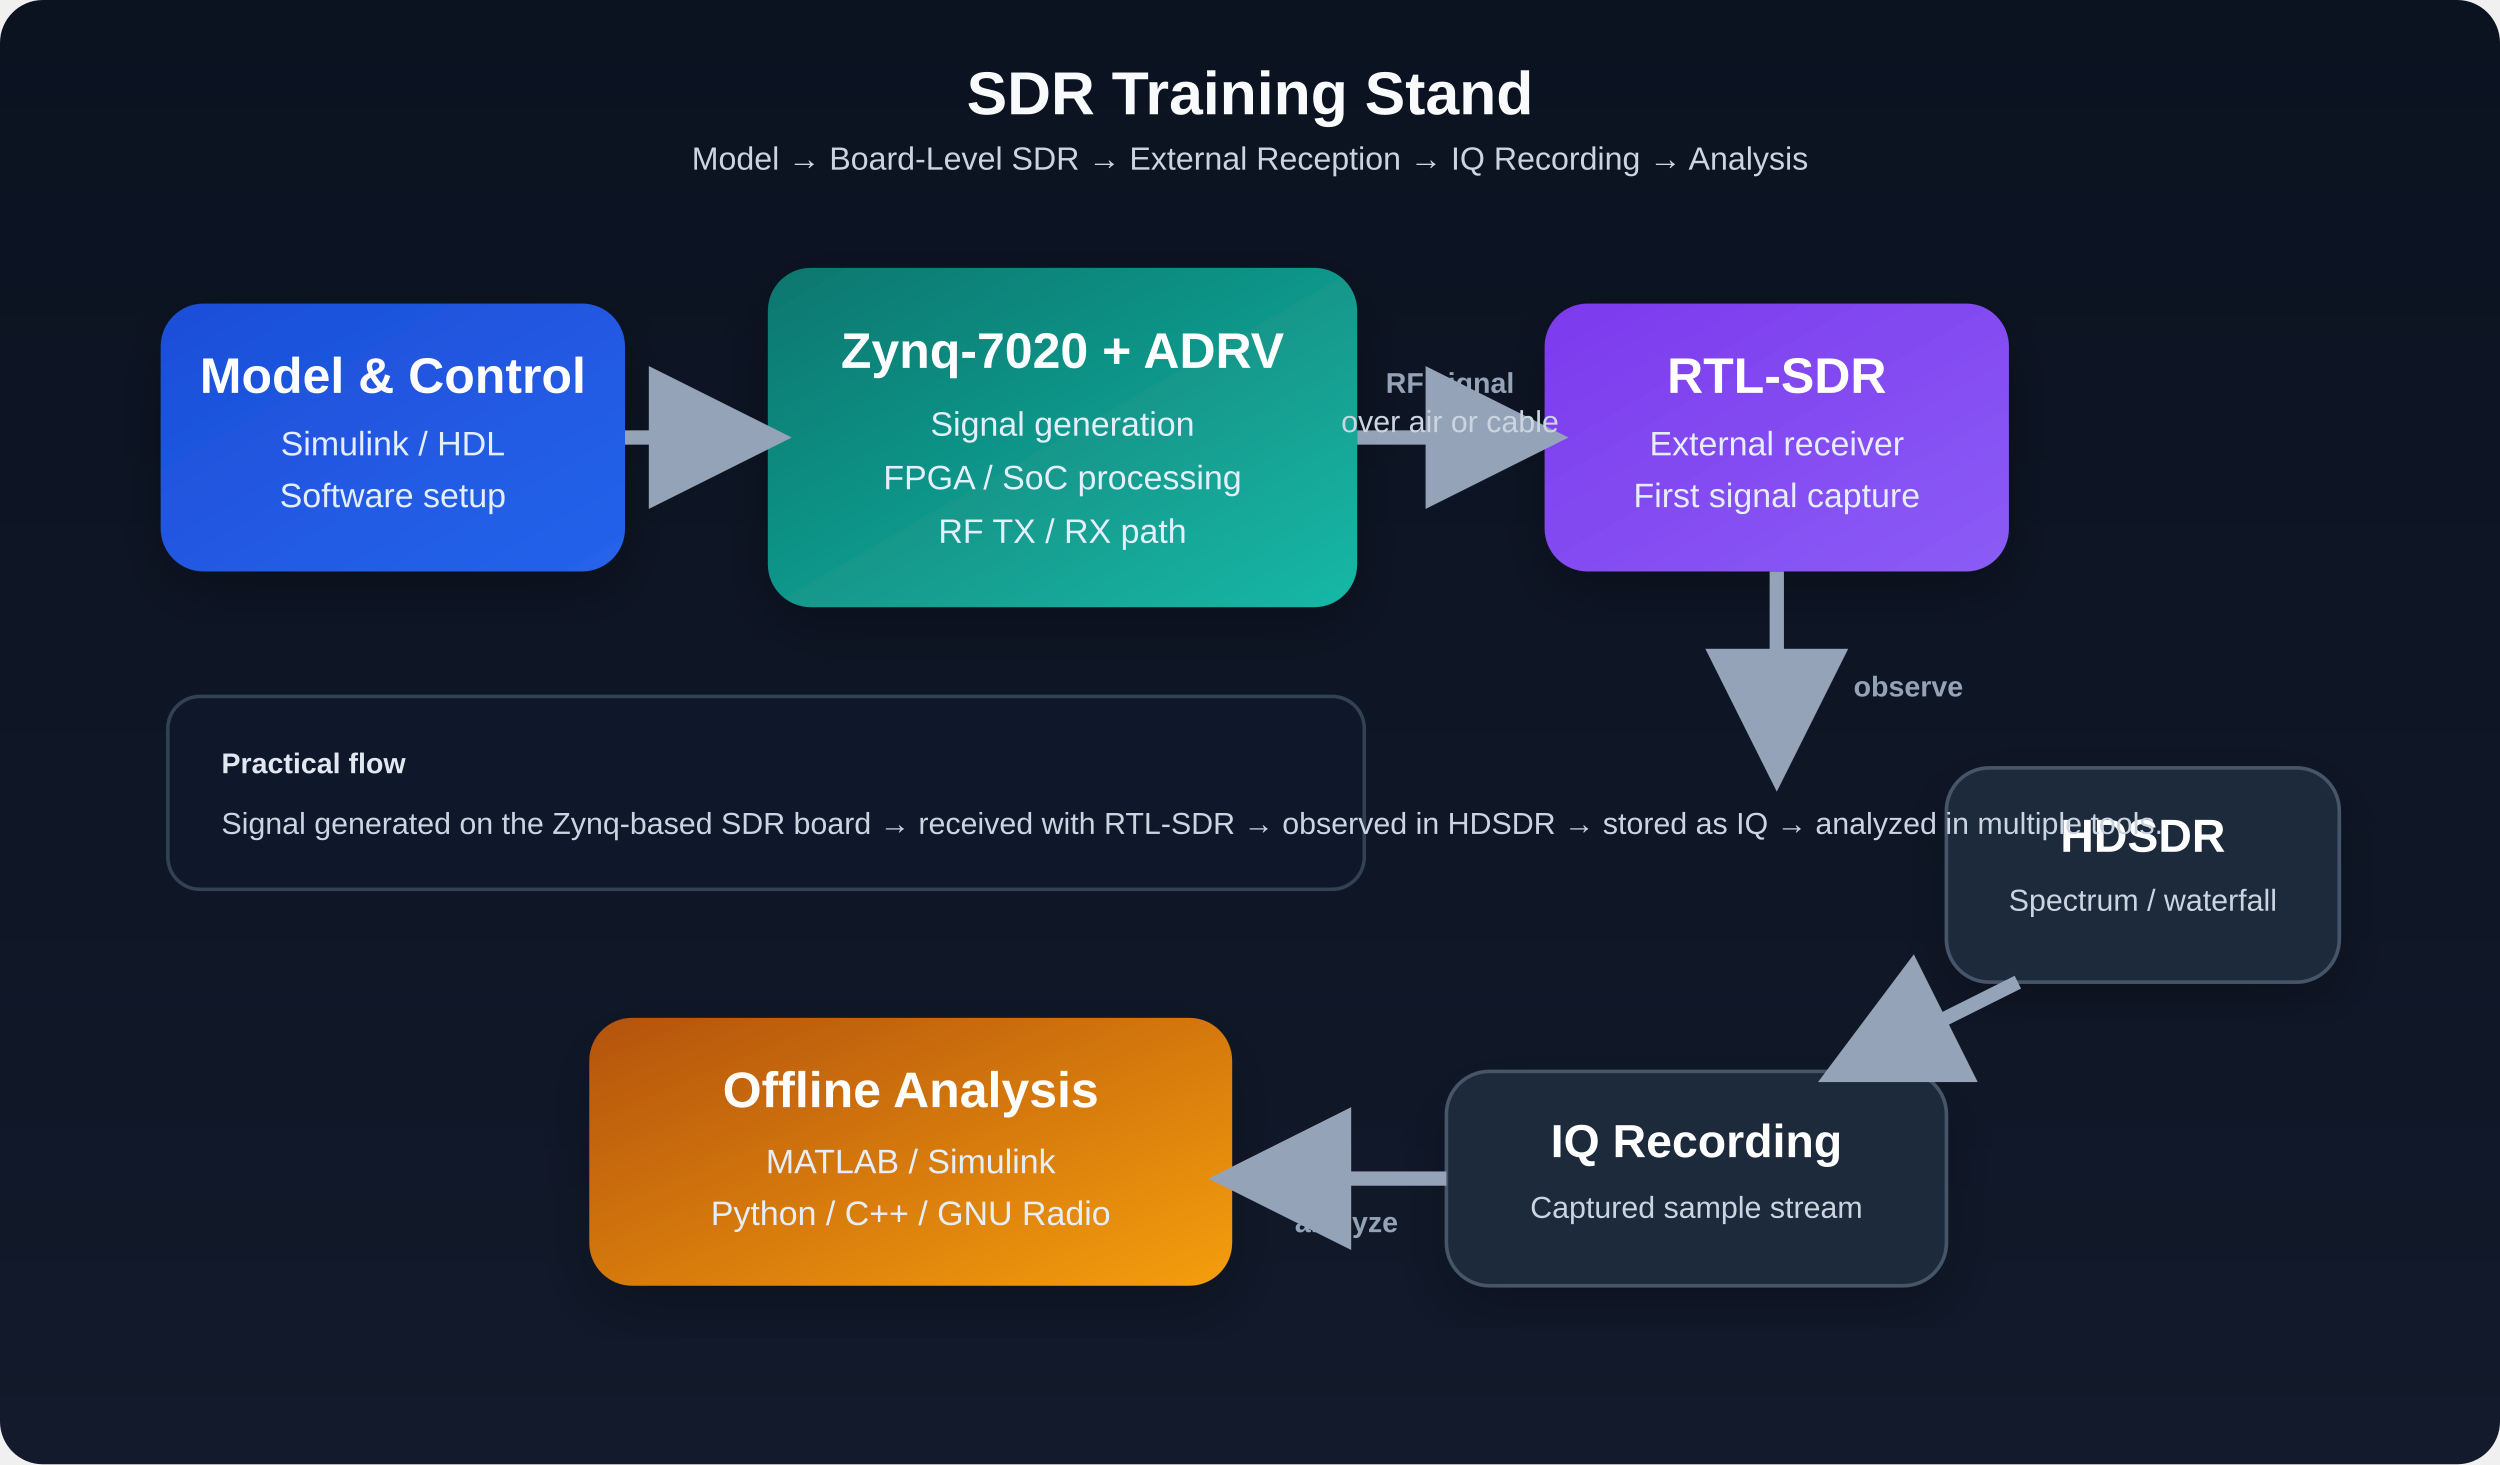
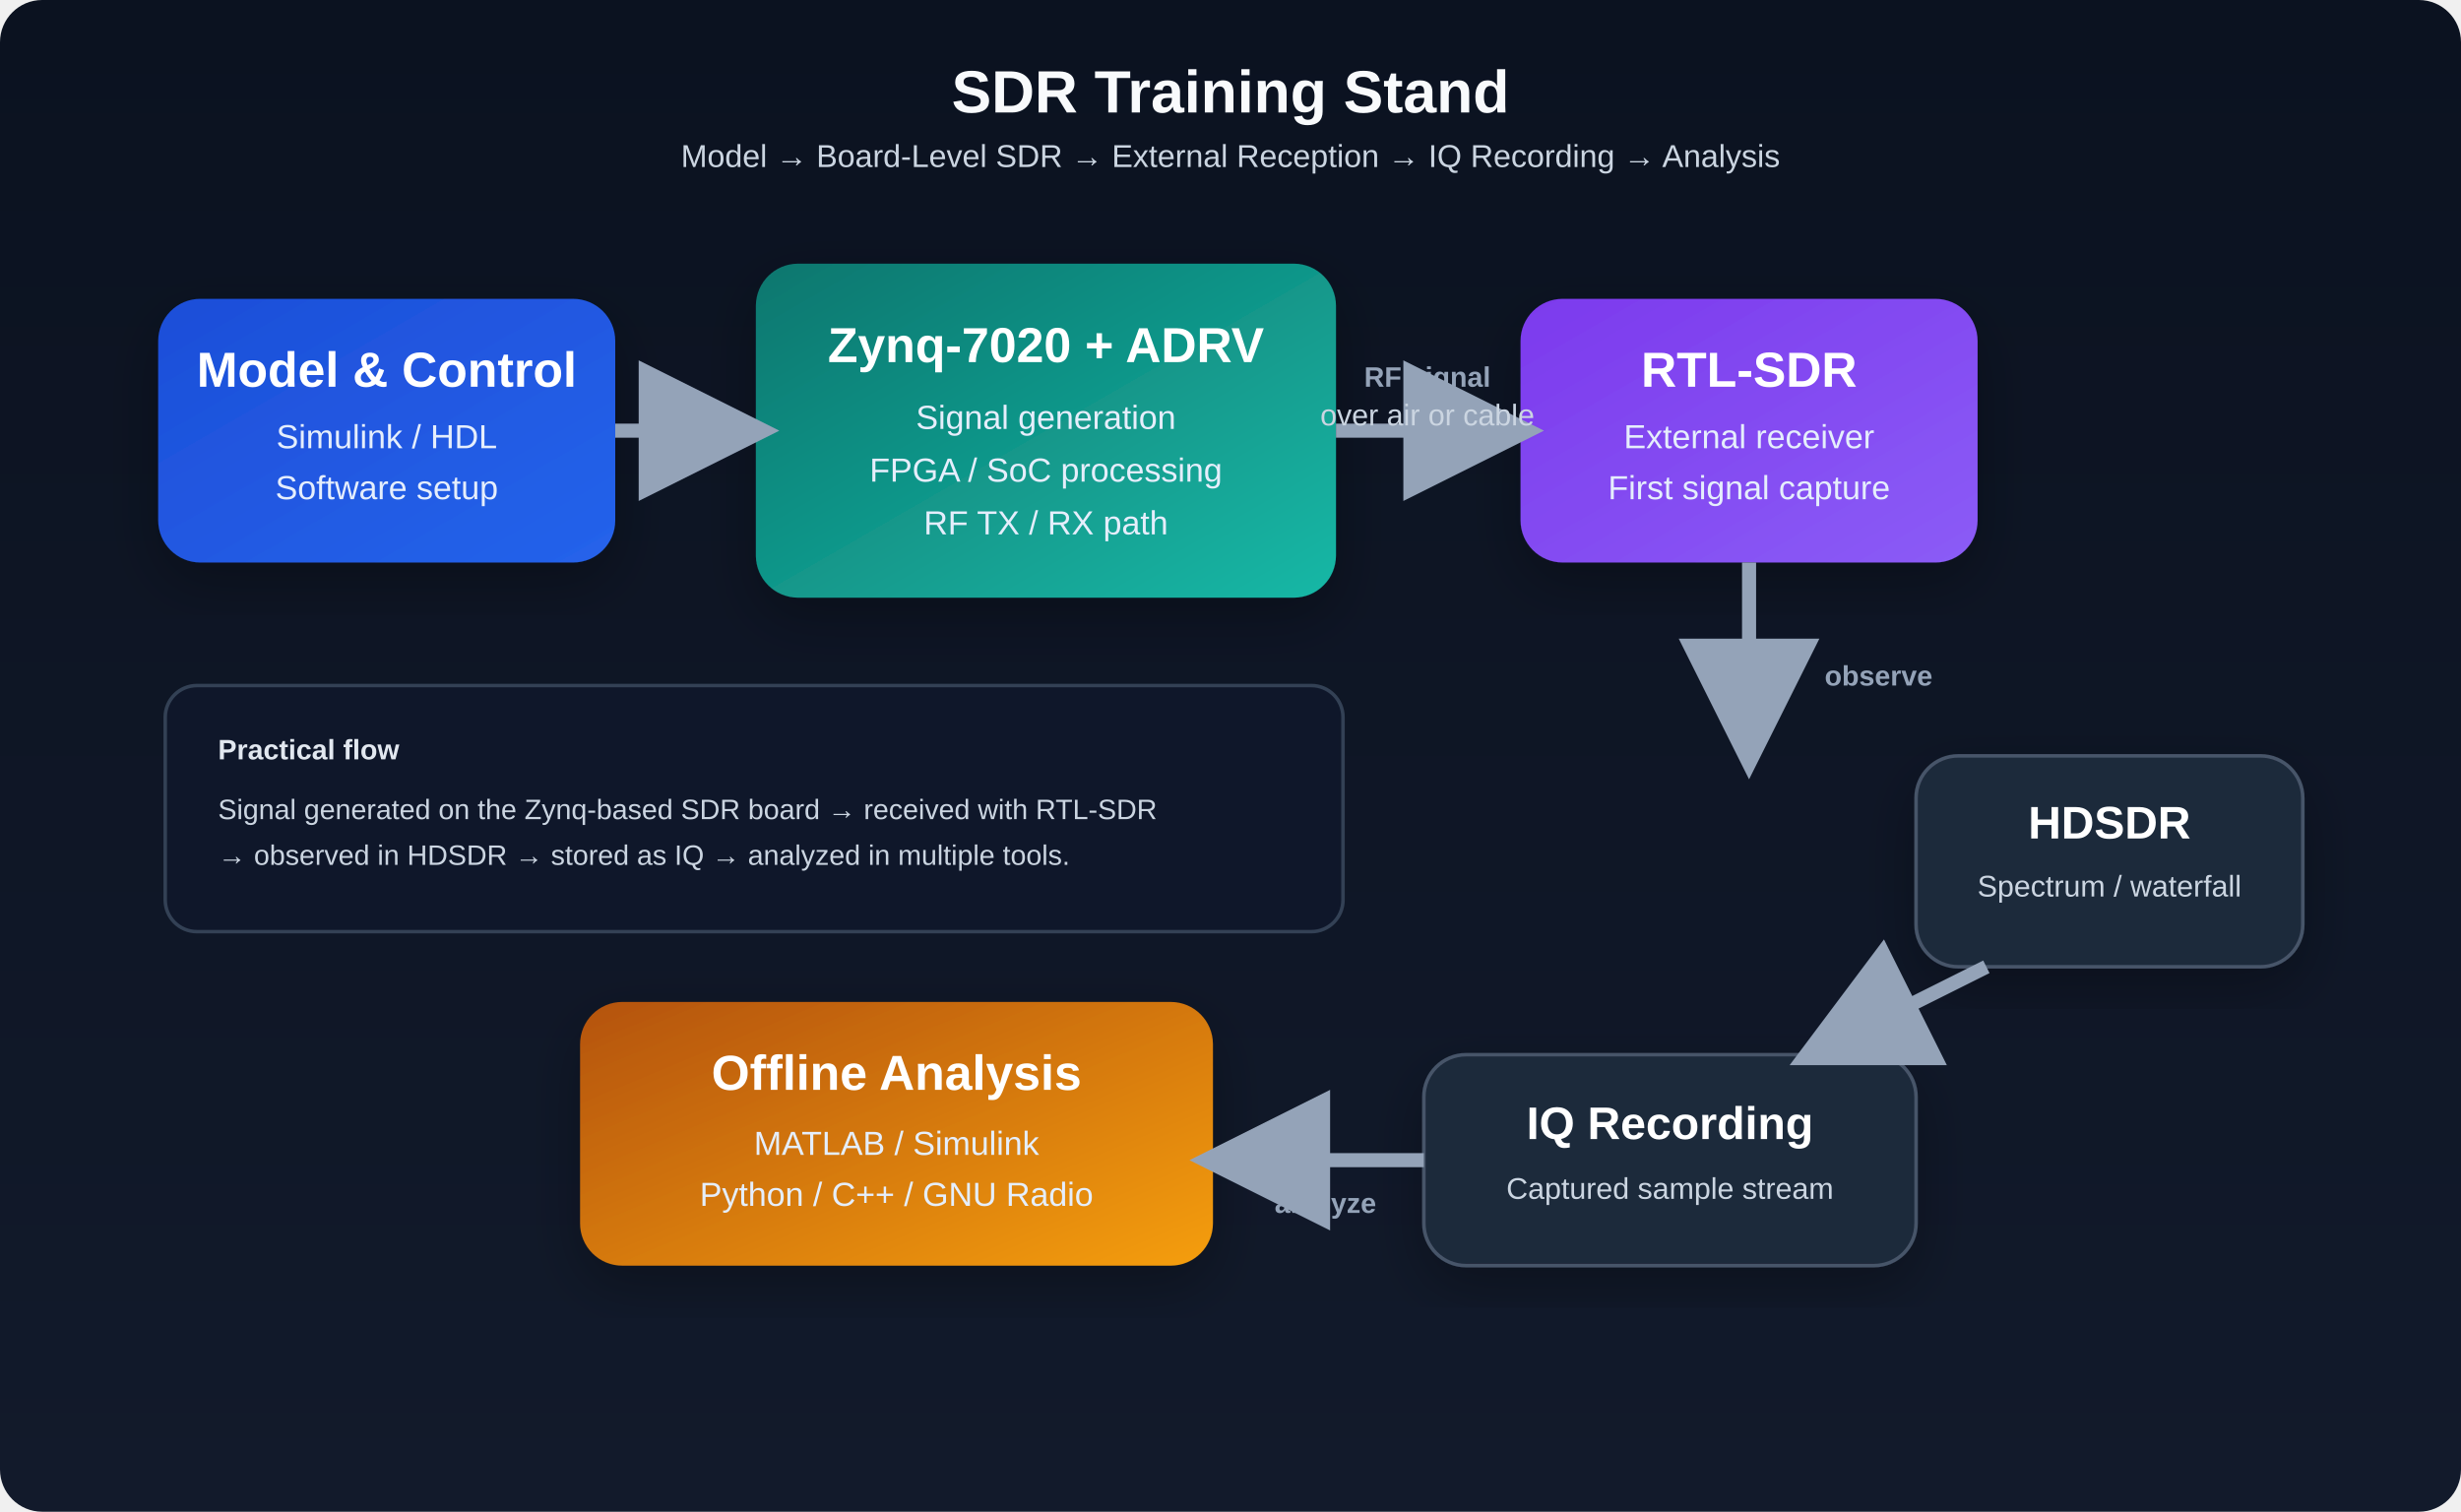
- <svg xmlns="http://www.w3.org/2000/svg" width="1400" height="820" viewBox="0 0 1400 820" role="img" aria-label="SDR training stand diagram">
+ <svg xmlns="http://www.w3.org/2000/svg" width="1400" height="860" viewBox="0 0 1400 860" role="img" aria-label="SDR training stand diagram">
  <defs>
    <linearGradient id="bg" x1="0" y1="0" x2="0" y2="1">
      <stop offset="0%" stop-color="#0b1220" />
      <stop offset="100%" stop-color="#121a2b" />
    </linearGradient>
    <linearGradient id="box1" x1="0" y1="0" x2="1" y2="1">
      <stop offset="0%" stop-color="#1d4ed8" />
      <stop offset="100%" stop-color="#2563eb" />
    </linearGradient>
    <linearGradient id="box2" x1="0" y1="0" x2="1" y2="1">
      <stop offset="0%" stop-color="#0f766e" />
      <stop offset="100%" stop-color="#14b8a6" />
    </linearGradient>
    <linearGradient id="box3" x1="0" y1="0" x2="1" y2="1">
      <stop offset="0%" stop-color="#7c3aed" />
      <stop offset="100%" stop-color="#8b5cf6" />
    </linearGradient>
    <linearGradient id="box4" x1="0" y1="0" x2="1" y2="1">
      <stop offset="0%" stop-color="#b45309" />
      <stop offset="100%" stop-color="#f59e0b" />
    </linearGradient>
    <filter id="shadow" x="-20%" y="-20%" width="140%" height="140%">
      <feDropShadow dx="0" dy="12" stdDeviation="16" flood-color="#000000" flood-opacity="0.28" />
    </filter>
    <marker id="arrow" viewBox="0 0 12 12" refX="10" refY="6" markerWidth="10" markerHeight="10" orient="auto-start-reverse">
      <path d="M 0 0 L 12 6 L 0 12 z" fill="#94a3b8" />
    </marker>
    <style>
      .title{font:700 34px Arial, Helvetica, sans-serif; fill:#f8fafc}
      .subtitle{font:400 18px Arial, Helvetica, sans-serif; fill:#cbd5e1}
      .boxTitle{font:700 28px Arial, Helvetica, sans-serif; fill:#ffffff}
      .boxText{font:400 19px Arial, Helvetica, sans-serif; fill:#e5eefc}
      .small{font:400 17px Arial, Helvetica, sans-serif; fill:#cbd5e1}
      .tag{font:700 16px Arial, Helvetica, sans-serif; fill:#e2e8f0}
      .arrowLabel{font:700 16px Arial, Helvetica, sans-serif; fill:#94a3b8}
+       .flowText{font:400 16px Arial, Helvetica, sans-serif; fill:#cbd5e1}
    </style>
  </defs>
-   <rect width="1400" height="820" fill="url(#bg)" rx="24" />
+   <rect width="1400" height="860" fill="url(#bg)" rx="24" />
  <text x="700" y="64" text-anchor="middle" class="title">SDR Training Stand</text>
  <text x="700" y="95" text-anchor="middle" class="subtitle">Model → Board-Level SDR → External Reception → IQ Recording → Analysis</text>
  <rect x="90" y="170" width="260" height="150" rx="24" fill="url(#box1)" filter="url(#shadow)" />
  <text x="220" y="220" text-anchor="middle" class="boxTitle">Model &amp; Control</text>
  <text x="220" y="255" text-anchor="middle" class="boxText">Simulink / HDL</text>
  <text x="220" y="284" text-anchor="middle" class="boxText">Software setup</text>
  <rect x="430" y="150" width="330" height="190" rx="24" fill="url(#box2)" filter="url(#shadow)" />
  <text x="595" y="206" text-anchor="middle" class="boxTitle">Zynq-7020 + ADRV</text>
  <text x="595" y="244" text-anchor="middle" class="boxText">Signal generation</text>
  <text x="595" y="274" text-anchor="middle" class="boxText">FPGA / SoC processing</text>
  <text x="595" y="304" text-anchor="middle" class="boxText">RF TX / RX path</text>
  <rect x="865" y="170" width="260" height="150" rx="24" fill="url(#box3)" filter="url(#shadow)" />
  <text x="995" y="220" text-anchor="middle" class="boxTitle">RTL-SDR</text>
  <text x="995" y="255" text-anchor="middle" class="boxText">External receiver</text>
  <text x="995" y="284" text-anchor="middle" class="boxText">First signal capture</text>
  <rect x="1090" y="430" width="220" height="120" rx="24" fill="#1e293b" stroke="#475569" stroke-width="2" filter="url(#shadow)" />
  <text x="1200" y="477" text-anchor="middle" class="boxTitle" style="font-size:26px">HDSDR</text>
  <text x="1200" y="510" text-anchor="middle" class="small">Spectrum / waterfall</text>
  <rect x="810" y="600" width="280" height="120" rx="24" fill="#1e293b" stroke="#475569" stroke-width="2" filter="url(#shadow)" />
  <text x="950" y="648" text-anchor="middle" class="boxTitle" style="font-size:26px">IQ Recording</text>
  <text x="950" y="682" text-anchor="middle" class="small">Captured sample stream</text>
  <rect x="330" y="570" width="360" height="150" rx="24" fill="url(#box4)" filter="url(#shadow)" />
  <text x="510" y="620" text-anchor="middle" class="boxTitle">Offline Analysis</text>
  <text x="510" y="657" text-anchor="middle" class="boxText">MATLAB / Simulink</text>
  <text x="510" y="686" text-anchor="middle" class="boxText">Python / C++ / GNU Radio</text>
  <line x1="350" y1="245" x2="430" y2="245" stroke="#94a3b8" stroke-width="8" marker-end="url(#arrow)" />
  <line x1="760" y1="245" x2="865" y2="245" stroke="#94a3b8" stroke-width="8" marker-end="url(#arrow)" />
  <line x1="995" y1="320" x2="995" y2="430" stroke="#94a3b8" stroke-width="8" marker-end="url(#arrow)" />
  <line x1="1130" y1="550" x2="1030" y2="600" stroke="#94a3b8" stroke-width="8" marker-end="url(#arrow)" />
  <line x1="810" y1="660" x2="690" y2="660" stroke="#94a3b8" stroke-width="8" marker-end="url(#arrow)" />
  <text x="812" y="220" text-anchor="middle" class="arrowLabel">RF signal</text>
  <text x="812" y="242" text-anchor="middle" class="small">over air or cable</text>
  <text x="1038" y="390" text-anchor="start" class="arrowLabel">observe</text>
  <text x="754" y="690" text-anchor="middle" class="arrowLabel">analyze</text>
-   <rect x="94" y="390" width="670" height="108" rx="18" fill="#0f172a" stroke="#334155" stroke-width="2" />
-   <text x="124" y="433" class="tag">Practical flow</text>
-   <text x="124" y="467" class="small">Signal generated on the Zynq-based SDR board → received with RTL-SDR → observed in HDSDR → stored as IQ → analyzed in multiple tools.</text>
+   <rect x="94" y="390" width="670" height="140" rx="18" fill="#0f172a" stroke="#334155" stroke-width="2" />
+   <text x="124" y="432" class="tag">Practical flow</text>
+   <text x="124" y="466" class="flowText">Signal generated on the Zynq-based SDR board → received with RTL-SDR</text>
+   <text x="124" y="492" class="flowText">→ observed in HDSDR → stored as IQ → analyzed in multiple tools.</text>
</svg>
